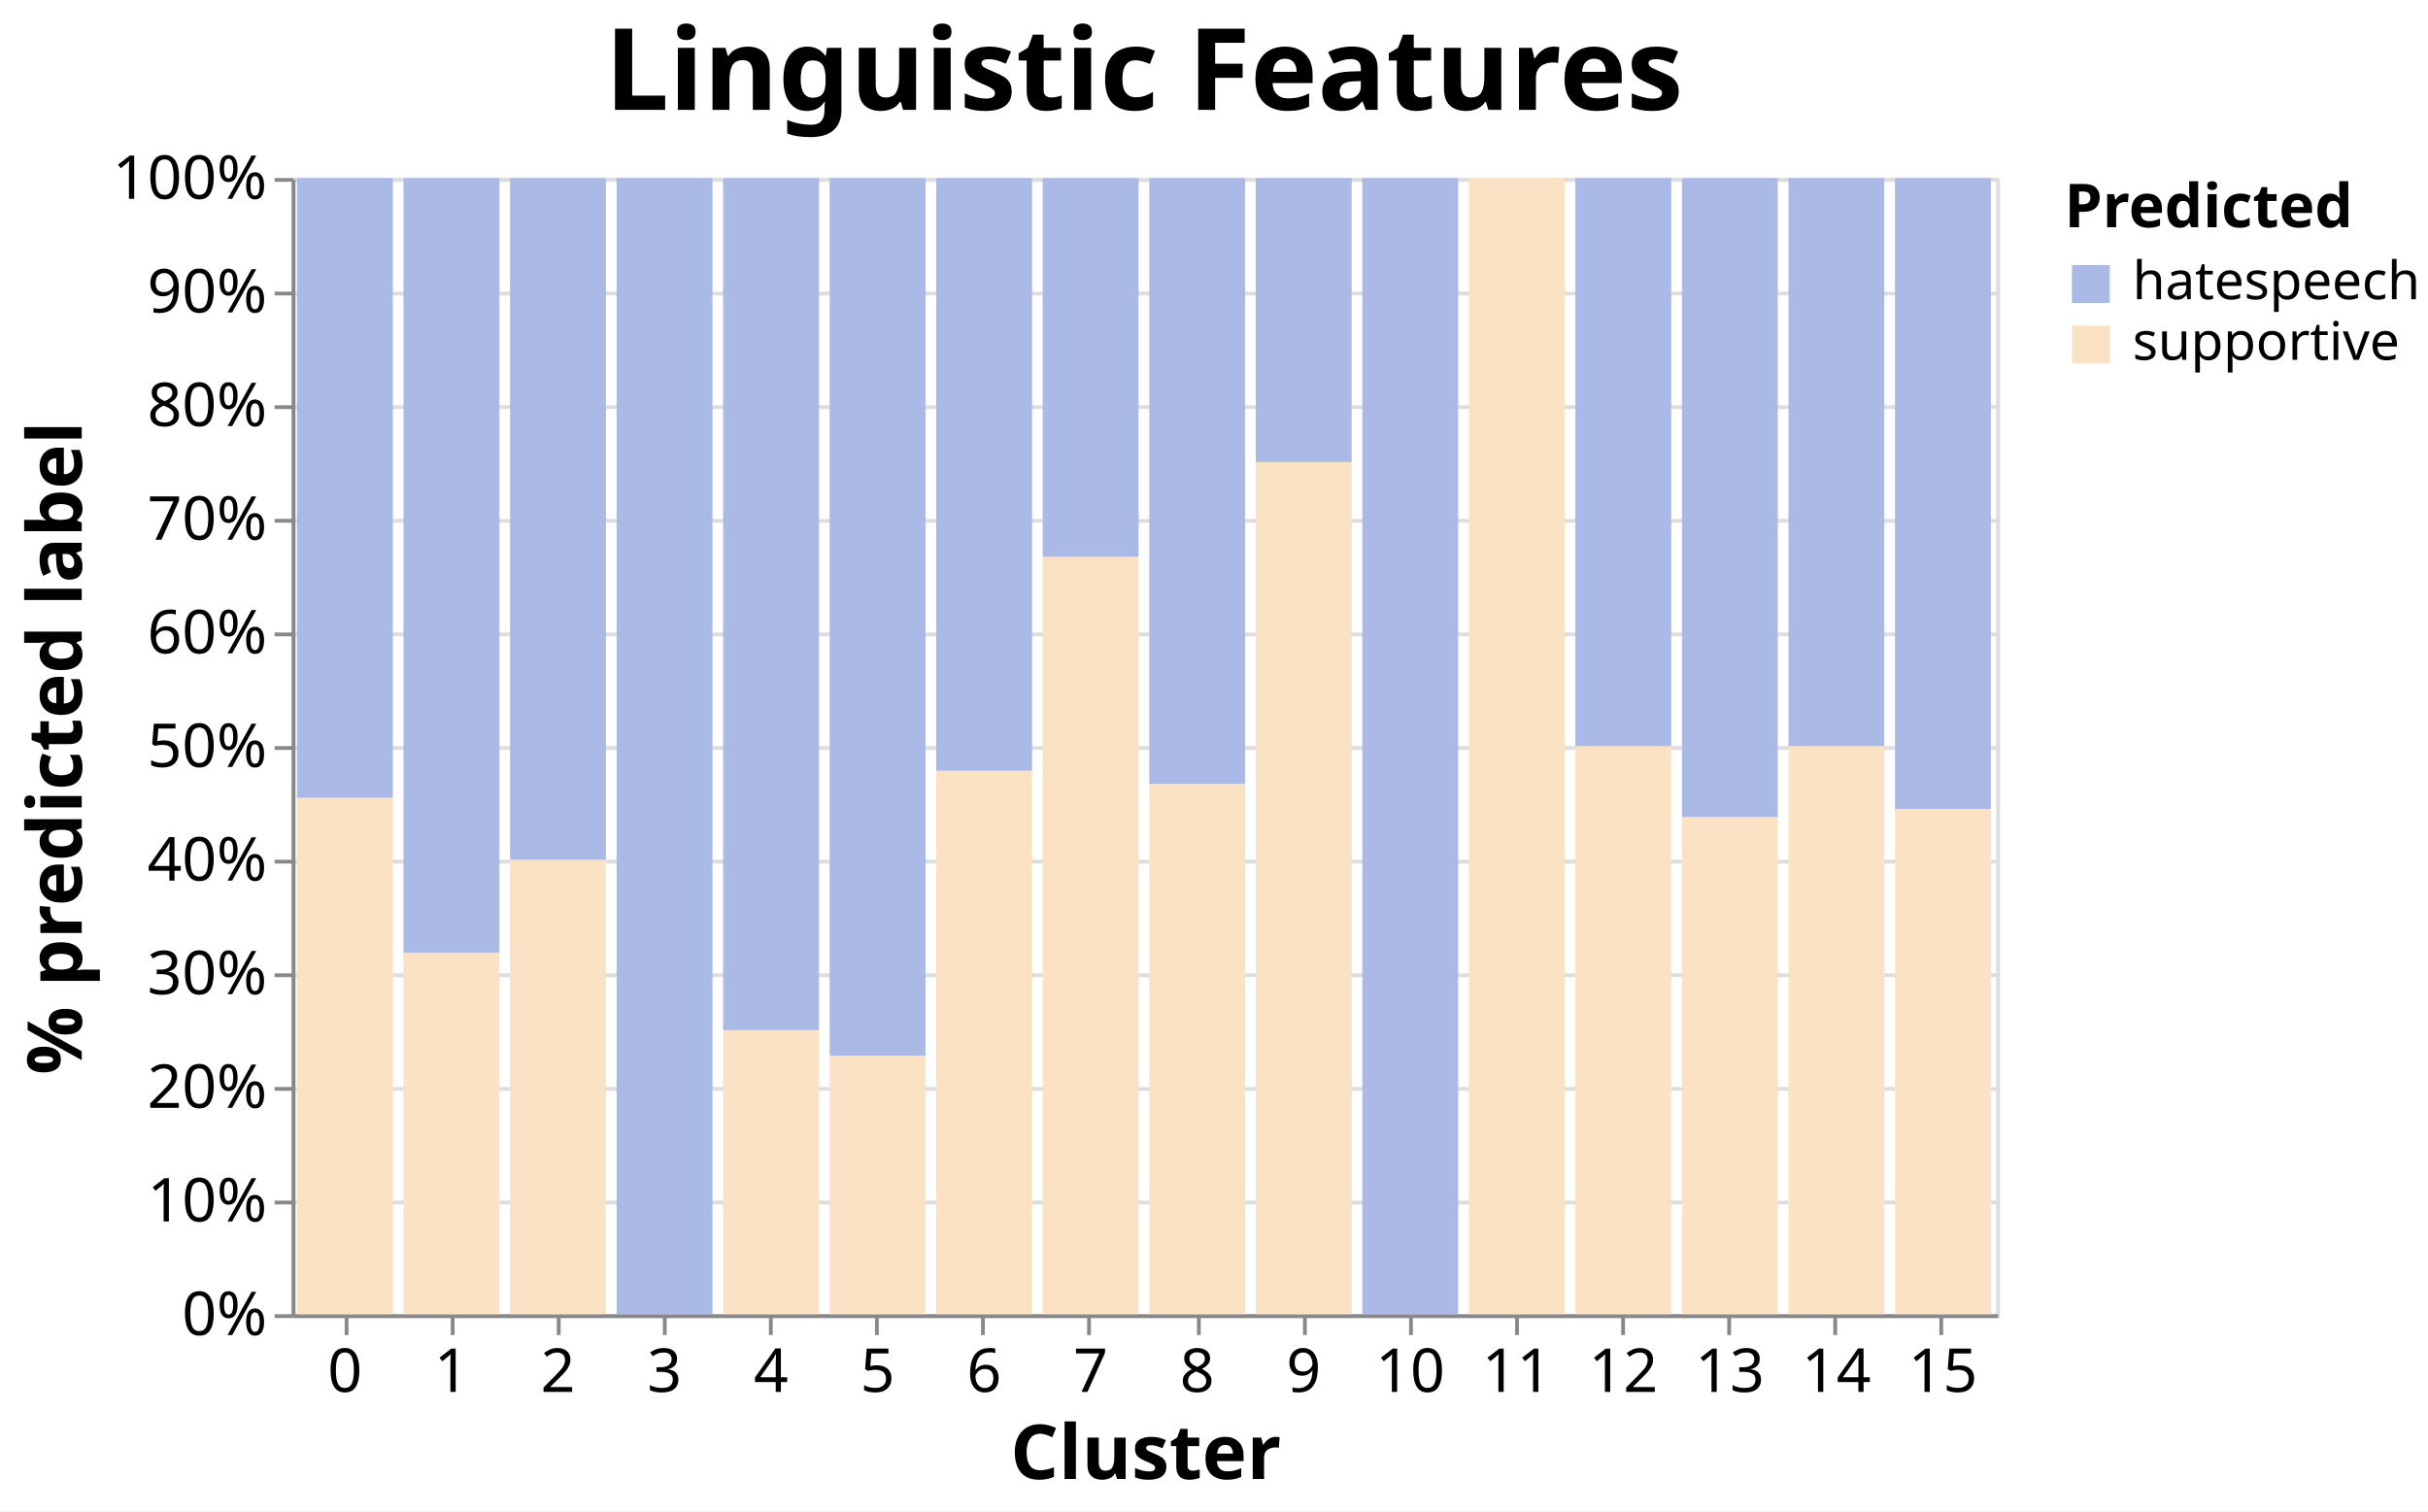
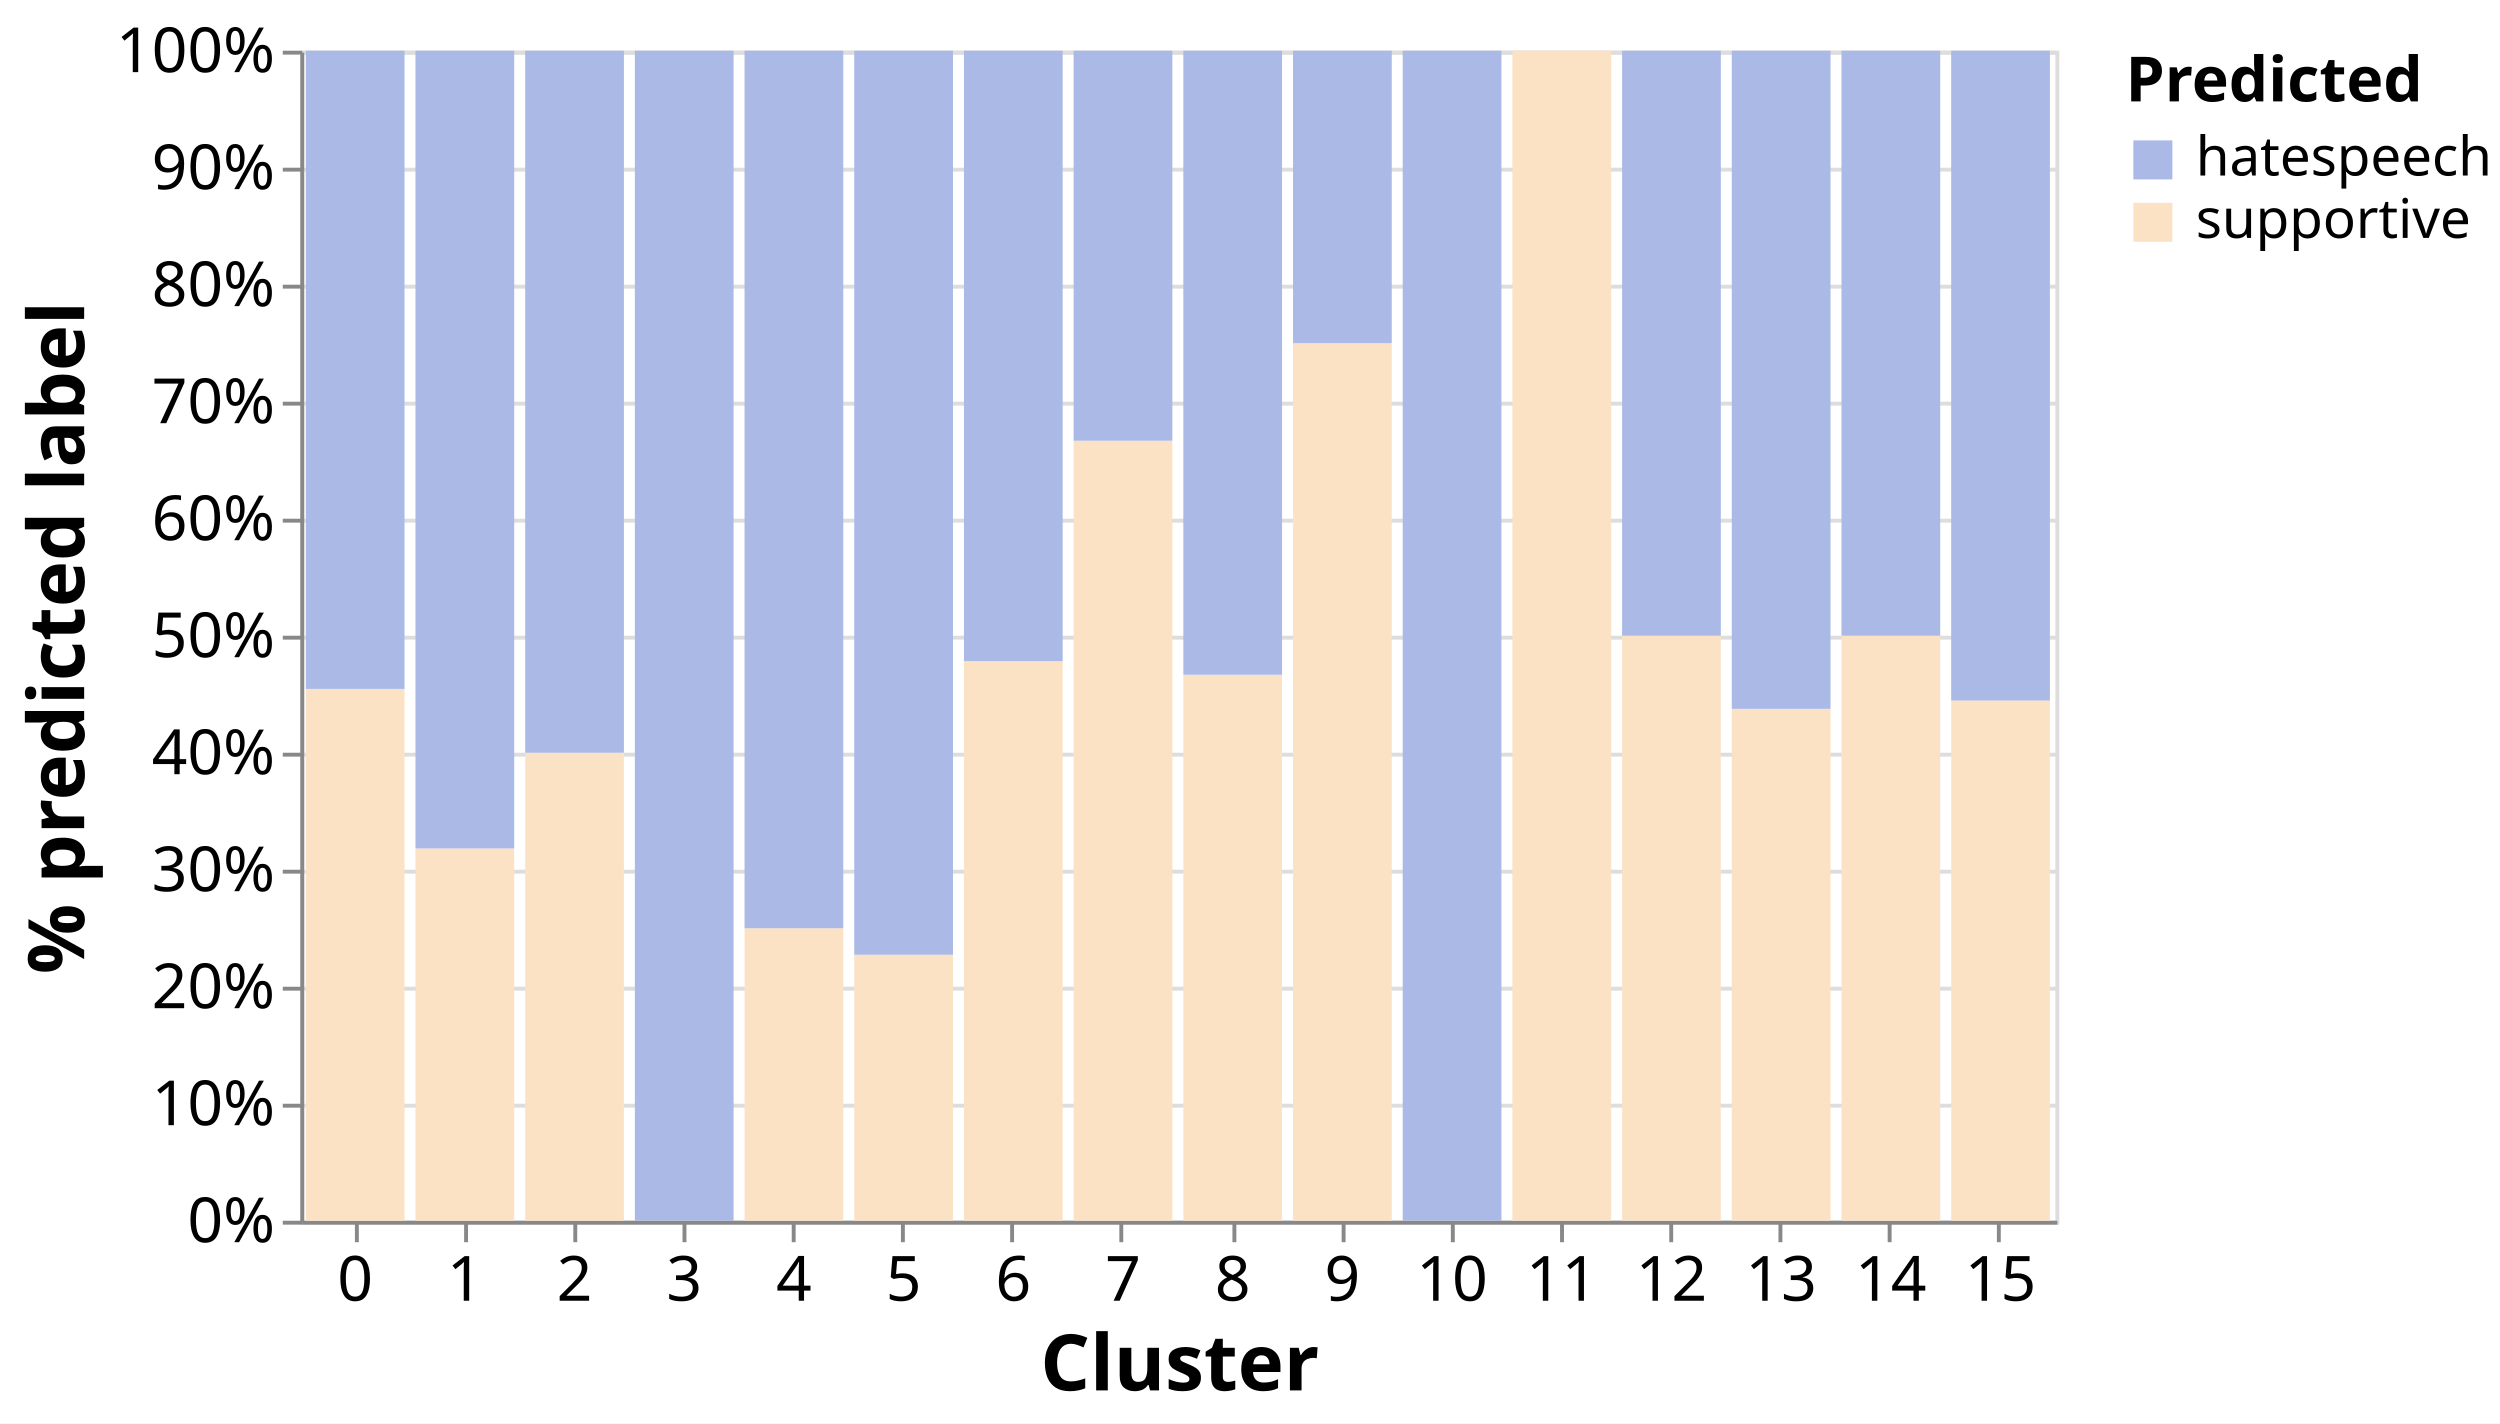
- <svg xmlns="http://www.w3.org/2000/svg" version="1.1" class="marks" width="641" height="399" viewBox="0 0 641 399">
-   <rect width="641" height="399" fill="white" />
-   <g fill="none" stroke-miterlimit="10" transform="translate(77,47)">
+ <svg xmlns="http://www.w3.org/2000/svg" version="1.1" class="marks" width="641" height="365" viewBox="0 0 641 365">
+   <rect width="641" height="365" fill="white" />
+   <g fill="none" stroke-miterlimit="10" transform="translate(77,13)">
    <g class="mark-group role-frame root" role="graphics-object" aria-roledescription="group mark container">
      <g transform="translate(0,0)">
        <path class="background" aria-hidden="true" d="M0.5,0.5h450v300h-450Z" stroke="#ddd" />
        <g>
          <g class="mark-group role-axis" aria-hidden="true">
            <g transform="translate(0.5,0.5)">
              <path class="background" aria-hidden="true" d="M0,0h0v0h0Z" pointer-events="none" />
              <g>
                <g class="mark-rule role-axis-grid" pointer-events="none">
                  <line transform="translate(0,300)" x2="450" y2="0" stroke="#ddd" stroke-width="1" opacity="1" />
                  <line transform="translate(0,270)" x2="450" y2="0" stroke="#ddd" stroke-width="1" opacity="1" />
                  <line transform="translate(0,240)" x2="450" y2="0" stroke="#ddd" stroke-width="1" opacity="1" />
                  <line transform="translate(0,210)" x2="450" y2="0" stroke="#ddd" stroke-width="1" opacity="1" />
                  <line transform="translate(0,180)" x2="450" y2="0" stroke="#ddd" stroke-width="1" opacity="1" />
                  <line transform="translate(0,150)" x2="450" y2="0" stroke="#ddd" stroke-width="1" opacity="1" />
                  <line transform="translate(0,120)" x2="450" y2="0" stroke="#ddd" stroke-width="1" opacity="1" />
                  <line transform="translate(0,90)" x2="450" y2="0" stroke="#ddd" stroke-width="1" opacity="1" />
                  <line transform="translate(0,60)" x2="450" y2="0" stroke="#ddd" stroke-width="1" opacity="1" />
                  <line transform="translate(0,30)" x2="450" y2="0" stroke="#ddd" stroke-width="1" opacity="1" />
                  <line transform="translate(0,0)" x2="450" y2="0" stroke="#ddd" stroke-width="1" opacity="1" />
                </g>
              </g>
              <path class="foreground" aria-hidden="true" d="" pointer-events="none" display="none" />
            </g>
          </g>
          <g class="mark-group role-axis" role="graphics-symbol" aria-roledescription="axis" aria-label="X-axis titled 'Cluster' for a discrete scale with 16 values: 0, 1, 2, 3, 4, ending with 15">
            <g transform="translate(0.5,300.5)">
              <path class="background" aria-hidden="true" d="M0,0h0v0h0Z" pointer-events="none" />
              <g>
                <g class="mark-rule role-axis-tick" pointer-events="none">
                  <line transform="translate(14,0)" x2="0" y2="5" stroke="#888" stroke-width="1" opacity="1" />
                  <line transform="translate(42,0)" x2="0" y2="5" stroke="#888" stroke-width="1" opacity="1" />
                  <line transform="translate(70,0)" x2="0" y2="5" stroke="#888" stroke-width="1" opacity="1" />
                  <line transform="translate(98,0)" x2="0" y2="5" stroke="#888" stroke-width="1" opacity="1" />
                  <line transform="translate(126,0)" x2="0" y2="5" stroke="#888" stroke-width="1" opacity="1" />
                  <line transform="translate(154,0)" x2="0" y2="5" stroke="#888" stroke-width="1" opacity="1" />
                  <line transform="translate(182,0)" x2="0" y2="5" stroke="#888" stroke-width="1" opacity="1" />
                  <line transform="translate(210,0)" x2="0" y2="5" stroke="#888" stroke-width="1" opacity="1" />
                  <line transform="translate(239,0)" x2="0" y2="5" stroke="#888" stroke-width="1" opacity="1" />
                  <line transform="translate(267,0)" x2="0" y2="5" stroke="#888" stroke-width="1" opacity="1" />
                  <line transform="translate(295,0)" x2="0" y2="5" stroke="#888" stroke-width="1" opacity="1" />
                  <line transform="translate(323,0)" x2="0" y2="5" stroke="#888" stroke-width="1" opacity="1" />
                  <line transform="translate(351,0)" x2="0" y2="5" stroke="#888" stroke-width="1" opacity="1" />
                  <line transform="translate(379,0)" x2="0" y2="5" stroke="#888" stroke-width="1" opacity="1" />
                  <line transform="translate(407,0)" x2="0" y2="5" stroke="#888" stroke-width="1" opacity="1" />
                  <line transform="translate(435,0)" x2="0" y2="5" stroke="#888" stroke-width="1" opacity="1" />
                </g>
                <g class="mark-text role-axis-label" pointer-events="none">
                  <text text-anchor="middle" transform="translate(13.5625,20)" font-family="sans-serif" font-size="16px" fill="black" opacity="1">0</text>
                  <text text-anchor="middle" transform="translate(41.6875,20)" font-family="sans-serif" font-size="16px" fill="black" opacity="1">1</text>
                  <text text-anchor="middle" transform="translate(69.8125,20)" font-family="sans-serif" font-size="16px" fill="black" opacity="1">2</text>
                  <text text-anchor="middle" transform="translate(97.9375,20)" font-family="sans-serif" font-size="16px" fill="black" opacity="1">3</text>
                  <text text-anchor="middle" transform="translate(126.0625,20)" font-family="sans-serif" font-size="16px" fill="black" opacity="1">4</text>
                  <text text-anchor="middle" transform="translate(154.1875,20)" font-family="sans-serif" font-size="16px" fill="black" opacity="1">5</text>
                  <text text-anchor="middle" transform="translate(182.3125,20)" font-family="sans-serif" font-size="16px" fill="black" opacity="1">6</text>
                  <text text-anchor="middle" transform="translate(210.4375,20)" font-family="sans-serif" font-size="16px" fill="black" opacity="1">7</text>
                  <text text-anchor="middle" transform="translate(238.5625,20)" font-family="sans-serif" font-size="16px" fill="black" opacity="1">8</text>
                  <text text-anchor="middle" transform="translate(266.6875,20)" font-family="sans-serif" font-size="16px" fill="black" opacity="1">9</text>
                  <text text-anchor="middle" transform="translate(294.8125,20)" font-family="sans-serif" font-size="16px" fill="black" opacity="1">10</text>
                  <text text-anchor="middle" transform="translate(322.9375,20)" font-family="sans-serif" font-size="16px" fill="black" opacity="1">11</text>
                  <text text-anchor="middle" transform="translate(351.0625,20)" font-family="sans-serif" font-size="16px" fill="black" opacity="1">12</text>
                  <text text-anchor="middle" transform="translate(379.1875,20)" font-family="sans-serif" font-size="16px" fill="black" opacity="1">13</text>
                  <text text-anchor="middle" transform="translate(407.3125,20)" font-family="sans-serif" font-size="16px" fill="black" opacity="1">14</text>
                  <text text-anchor="middle" transform="translate(435.4375,20)" font-family="sans-serif" font-size="16px" fill="black" opacity="1">15</text>
                </g>
                <g class="mark-rule role-axis-domain" pointer-events="none">
                  <line transform="translate(0,0)" x2="450" y2="0" stroke="#888" stroke-width="1" opacity="1" />
                </g>
                <g class="mark-text role-axis-title" pointer-events="none">
                  <text text-anchor="middle" transform="translate(225,43)" font-family="sans-serif" font-size="20px" font-weight="bold" fill="black" opacity="1">Cluster</text>
                </g>
              </g>
              <path class="foreground" aria-hidden="true" d="" pointer-events="none" display="none" />
            </g>
          </g>
          <g class="mark-group role-axis" role="graphics-symbol" aria-roledescription="axis" aria-label="Y-axis titled '% predicted label' for a linear scale with values from 0% to 100%">
            <g transform="translate(0.5,0.5)">
              <path class="background" aria-hidden="true" d="M0,0h0v0h0Z" pointer-events="none" />
              <g>
                <g class="mark-rule role-axis-tick" pointer-events="none">
                  <line transform="translate(0,300)" x2="-5" y2="0" stroke="#888" stroke-width="1" opacity="1" />
                  <line transform="translate(0,270)" x2="-5" y2="0" stroke="#888" stroke-width="1" opacity="1" />
                  <line transform="translate(0,240)" x2="-5" y2="0" stroke="#888" stroke-width="1" opacity="1" />
                  <line transform="translate(0,210)" x2="-5" y2="0" stroke="#888" stroke-width="1" opacity="1" />
                  <line transform="translate(0,180)" x2="-5" y2="0" stroke="#888" stroke-width="1" opacity="1" />
                  <line transform="translate(0,150)" x2="-5" y2="0" stroke="#888" stroke-width="1" opacity="1" />
                  <line transform="translate(0,120)" x2="-5" y2="0" stroke="#888" stroke-width="1" opacity="1" />
                  <line transform="translate(0,90)" x2="-5" y2="0" stroke="#888" stroke-width="1" opacity="1" />
                  <line transform="translate(0,60)" x2="-5" y2="0" stroke="#888" stroke-width="1" opacity="1" />
                  <line transform="translate(0,30)" x2="-5" y2="0" stroke="#888" stroke-width="1" opacity="1" />
                  <line transform="translate(0,0)" x2="-5" y2="0" stroke="#888" stroke-width="1" opacity="1" />
                </g>
                <g class="mark-text role-axis-label" pointer-events="none">
                  <text text-anchor="end" transform="translate(-7,305)" font-family="sans-serif" font-size="16px" fill="black" opacity="1">0%</text>
                  <text text-anchor="end" transform="translate(-7,275)" font-family="sans-serif" font-size="16px" fill="black" opacity="1">10%</text>
                  <text text-anchor="end" transform="translate(-7,245)" font-family="sans-serif" font-size="16px" fill="black" opacity="1">20%</text>
                  <text text-anchor="end" transform="translate(-7,215)" font-family="sans-serif" font-size="16px" fill="black" opacity="1">30%</text>
                  <text text-anchor="end" transform="translate(-7,185)" font-family="sans-serif" font-size="16px" fill="black" opacity="1">40%</text>
                  <text text-anchor="end" transform="translate(-7,155)" font-family="sans-serif" font-size="16px" fill="black" opacity="1">50%</text>
                  <text text-anchor="end" transform="translate(-7,125)" font-family="sans-serif" font-size="16px" fill="black" opacity="1">60%</text>
                  <text text-anchor="end" transform="translate(-7,95)" font-family="sans-serif" font-size="16px" fill="black" opacity="1">70%</text>
                  <text text-anchor="end" transform="translate(-7,65)" font-family="sans-serif" font-size="16px" fill="black" opacity="1">80%</text>
                  <text text-anchor="end" transform="translate(-7,35)" font-family="sans-serif" font-size="16px" fill="black" opacity="1">90%</text>
                  <text text-anchor="end" transform="translate(-7,5)" font-family="sans-serif" font-size="16px" fill="black" opacity="1">100%</text>
                </g>
                <g class="mark-rule role-axis-domain" pointer-events="none">
                  <line transform="translate(0,300)" x2="0" y2="-300" stroke="#888" stroke-width="1" opacity="1" />
                </g>
                <g class="mark-text role-axis-title" pointer-events="none">
                  <text text-anchor="middle" transform="translate(-51.92188,150) rotate(-90) translate(0,-4)" font-family="sans-serif" font-size="20px" font-weight="bold" fill="black" opacity="1">% predicted label</text>
                </g>
              </g>
              <path class="foreground" aria-hidden="true" d="" pointer-events="none" display="none" />
            </g>
          </g>
          <g class="mark-rect role-mark marks" role="graphics-object" aria-roledescription="rect mark container">
            <path aria-label="cluster: 8; Count of Records: 47%; Predicted Label: supportive" role="graphics-symbol" aria-roledescription="bar" d="M226.406,160h25.312v140h-25.312Z" fill="#FBE2C5" />
            <path aria-label="cluster: 1; Count of Records: 32%; Predicted Label: supportive" role="graphics-symbol" aria-roledescription="bar" d="M29.531,204.545h25.312v95.455h-25.312Z" fill="#FBE2C5" />
            <path aria-label="cluster: 0; Count of Records: 45%; Predicted Label: supportive" role="graphics-symbol" aria-roledescription="bar" d="M1.406,163.636h25.312v136.364h-25.312Z" fill="#FBE2C5" />
            <path aria-label="cluster: 6; Count of Records: 48%; Predicted Label: supportive" role="graphics-symbol" aria-roledescription="bar" d="M170.156,156.522h25.312v143.478h-25.312Z" fill="#FBE2C5" />
            <path aria-label="cluster: 7; Count of Records: 67%; Predicted Label: supportive" role="graphics-symbol" aria-roledescription="bar" d="M198.281,100h25.312v200h-25.312Z" fill="#FBE2C5" />
            <path aria-label="cluster: 13; Count of Records: 44%; Predicted Label: supportive" role="graphics-symbol" aria-roledescription="bar" d="M367.031,168.75h25.312v131.25h-25.312Z" fill="#FBE2C5" />
            <path aria-label="cluster: 8; Count of Records: 53%; Predicted Label: hatespeech" role="graphics-symbol" aria-roledescription="bar" d="M226.406,0h25.312v160h-25.312Z" fill="#AAB9E5" />
            <path aria-label="cluster: 6; Count of Records: 52%; Predicted Label: hatespeech" role="graphics-symbol" aria-roledescription="bar" d="M170.156,0h25.312v156.522h-25.312Z" fill="#AAB9E5" />
            <path aria-label="cluster: 4; Count of Records: 25%; Predicted Label: supportive" role="graphics-symbol" aria-roledescription="bar" d="M113.906,225h25.312v75h-25.312Z" fill="#FBE2C5" />
            <path aria-label="cluster: 15; Count of Records: 56%; Predicted Label: hatespeech" role="graphics-symbol" aria-roledescription="bar" d="M423.281,0h25.312v166.667h-25.312Z" fill="#AAB9E5" />
            <path aria-label="cluster: 0; Count of Records: 55%; Predicted Label: hatespeech" role="graphics-symbol" aria-roledescription="bar" d="M1.406,0h25.312v163.636h-25.312Z" fill="#AAB9E5" />
            <path aria-label="cluster: 9; Count of Records: 75%; Predicted Label: supportive" role="graphics-symbol" aria-roledescription="bar" d="M254.531,75h25.312v225h-25.312Z" fill="#FBE2C5" />
            <path aria-label="cluster: 5; Count of Records: 77%; Predicted Label: hatespeech" role="graphics-symbol" aria-roledescription="bar" d="M142.031,0h25.312v231.818h-25.312Z" fill="#AAB9E5" />
            <path aria-label="cluster: 10; Count of Records: 100%; Predicted Label: hatespeech" role="graphics-symbol" aria-roledescription="bar" d="M282.656,0h25.312v300h-25.312Z" fill="#AAB9E5" />
            <path aria-label="cluster: 4; Count of Records: 75%; Predicted Label: hatespeech" role="graphics-symbol" aria-roledescription="bar" d="M113.906,0h25.312v225h-25.312Z" fill="#AAB9E5" />
            <path aria-label="cluster: 13; Count of Records: 56%; Predicted Label: hatespeech" role="graphics-symbol" aria-roledescription="bar" d="M367.031,0h25.312v168.75h-25.312Z" fill="#AAB9E5" />
            <path aria-label="cluster: 7; Count of Records: 33%; Predicted Label: hatespeech" role="graphics-symbol" aria-roledescription="bar" d="M198.281,0h25.312v100h-25.312Z" fill="#AAB9E5" />
            <path aria-label="cluster: 3; Count of Records: 100%; Predicted Label: hatespeech" role="graphics-symbol" aria-roledescription="bar" d="M85.781,0h25.312v300h-25.312Z" fill="#AAB9E5" />
            <path aria-label="cluster: 9; Count of Records: 25%; Predicted Label: hatespeech" role="graphics-symbol" aria-roledescription="bar" d="M254.531,0h25.312v75h-25.312Z" fill="#AAB9E5" />
            <path aria-label="cluster: 1; Count of Records: 68%; Predicted Label: hatespeech" role="graphics-symbol" aria-roledescription="bar" d="M29.531,0h25.312v204.545h-25.312Z" fill="#AAB9E5" />
            <path aria-label="cluster: 2; Count of Records: 40%; Predicted Label: supportive" role="graphics-symbol" aria-roledescription="bar" d="M57.656,180h25.312v120h-25.312Z" fill="#FBE2C5" />
            <path aria-label="cluster: 12; Count of Records: 50%; Predicted Label: supportive" role="graphics-symbol" aria-roledescription="bar" d="M338.906,150h25.312v150h-25.312Z" fill="#FBE2C5" />
            <path aria-label="cluster: 5; Count of Records: 23%; Predicted Label: supportive" role="graphics-symbol" aria-roledescription="bar" d="M142.031,231.818h25.312v68.182h-25.312Z" fill="#FBE2C5" />
            <path aria-label="cluster: 2; Count of Records: 60%; Predicted Label: hatespeech" role="graphics-symbol" aria-roledescription="bar" d="M57.656,0h25.312v180h-25.312Z" fill="#AAB9E5" />
            <path aria-label="cluster: 15; Count of Records: 44%; Predicted Label: supportive" role="graphics-symbol" aria-roledescription="bar" d="M423.281,166.667h25.312v133.333h-25.312Z" fill="#FBE2C5" />
            <path aria-label="cluster: 11; Count of Records: 100%; Predicted Label: supportive" role="graphics-symbol" aria-roledescription="bar" d="M310.781,0h25.312v300h-25.312Z" fill="#FBE2C5" />
            <path aria-label="cluster: 12; Count of Records: 50%; Predicted Label: hatespeech" role="graphics-symbol" aria-roledescription="bar" d="M338.906,0h25.312v150h-25.312Z" fill="#AAB9E5" />
            <path aria-label="cluster: 14; Count of Records: 50%; Predicted Label: supportive" role="graphics-symbol" aria-roledescription="bar" d="M395.156,150h25.312v150h-25.312Z" fill="#FBE2C5" />
            <path aria-label="cluster: 14; Count of Records: 50%; Predicted Label: hatespeech" role="graphics-symbol" aria-roledescription="bar" d="M395.156,0h25.312v150h-25.312Z" fill="#AAB9E5" />
          </g>
          <g class="mark-group role-legend" role="graphics-symbol" aria-roledescription="legend" aria-label="Symbol legend titled 'Predicted' for fill color with 2 values: hatespeech, supportive">
            <g transform="translate(468,0)">
              <path class="background" aria-hidden="true" d="M0,0h91v51h-91Z" pointer-events="none" />
              <g>
                <g class="mark-group role-legend-entry">
                  <g transform="translate(0,21)">
                    <path class="background" aria-hidden="true" d="M0,0h0v0h0Z" pointer-events="none" />
                    <g>
                      <g class="mark-group role-scope" role="graphics-object" aria-roledescription="group mark container">
                        <g transform="translate(0,0)">
                          <path class="background" aria-hidden="true" d="M0,0h90.393v14h-90.393Z" pointer-events="none" opacity="1" />
                          <g>
                            <g class="mark-symbol role-legend-symbol" pointer-events="none">
                              <path transform="translate(7,7)" d="M-5,-5h10v10h-10Z" fill="#AAB9E5" stroke-width="1.5" opacity="1" />
                            </g>
                            <g class="mark-text role-legend-label" pointer-events="none">
                              <text text-anchor="start" transform="translate(18,11)" font-family="sans-serif" font-size="14px" fill="black" opacity="1">hatespeech</text>
                            </g>
                          </g>
                          <path class="foreground" aria-hidden="true" d="" pointer-events="none" display="none" />
                        </g>
                        <g transform="translate(0,16)">
                          <path class="background" aria-hidden="true" d="M0,0h90.393v14h-90.393Z" pointer-events="none" opacity="1" />
                          <g>
                            <g class="mark-symbol role-legend-symbol" pointer-events="none">
                              <path transform="translate(7,7)" d="M-5,-5h10v10h-10Z" fill="#FBE2C5" stroke-width="1.5" opacity="1" />
                            </g>
                            <g class="mark-text role-legend-label" pointer-events="none">
                              <text text-anchor="start" transform="translate(18,11)" font-family="sans-serif" font-size="14px" fill="black" opacity="1">supportive</text>
                            </g>
                          </g>
                          <path class="foreground" aria-hidden="true" d="" pointer-events="none" display="none" />
                        </g>
                      </g>
                    </g>
                    <path class="foreground" aria-hidden="true" d="" pointer-events="none" display="none" />
                  </g>
                </g>
                <g class="mark-text role-legend-title" pointer-events="none">
                  <text text-anchor="start" transform="translate(0,13)" font-family="sans-serif" font-size="16px" font-weight="bold" fill="black" opacity="1">Predicted</text>
                </g>
              </g>
              <path class="foreground" aria-hidden="true" d="" pointer-events="none" display="none" />
            </g>
          </g>
-           <g class="mark-group role-title">
-             <g transform="translate(225,-42)">
-               <path class="background" aria-hidden="true" d="M0,0h0v0h0Z" pointer-events="none" />
-               <g>
-                 <g class="mark-text role-title-text" role="graphics-symbol" aria-roledescription="title" aria-label="Title text 'Linguistic Features'" pointer-events="none">
-                   <text text-anchor="middle" transform="translate(0,24)" font-family="sans-serif" font-size="30px" font-weight="bold" fill="#000" opacity="1">Linguistic Features</text>
-                 </g>
-               </g>
-               <path class="foreground" aria-hidden="true" d="" pointer-events="none" display="none" />
-             </g>
-           </g>
        </g>
        <path class="foreground" aria-hidden="true" d="" display="none" />
      </g>
    </g>
  </g>
</svg>
